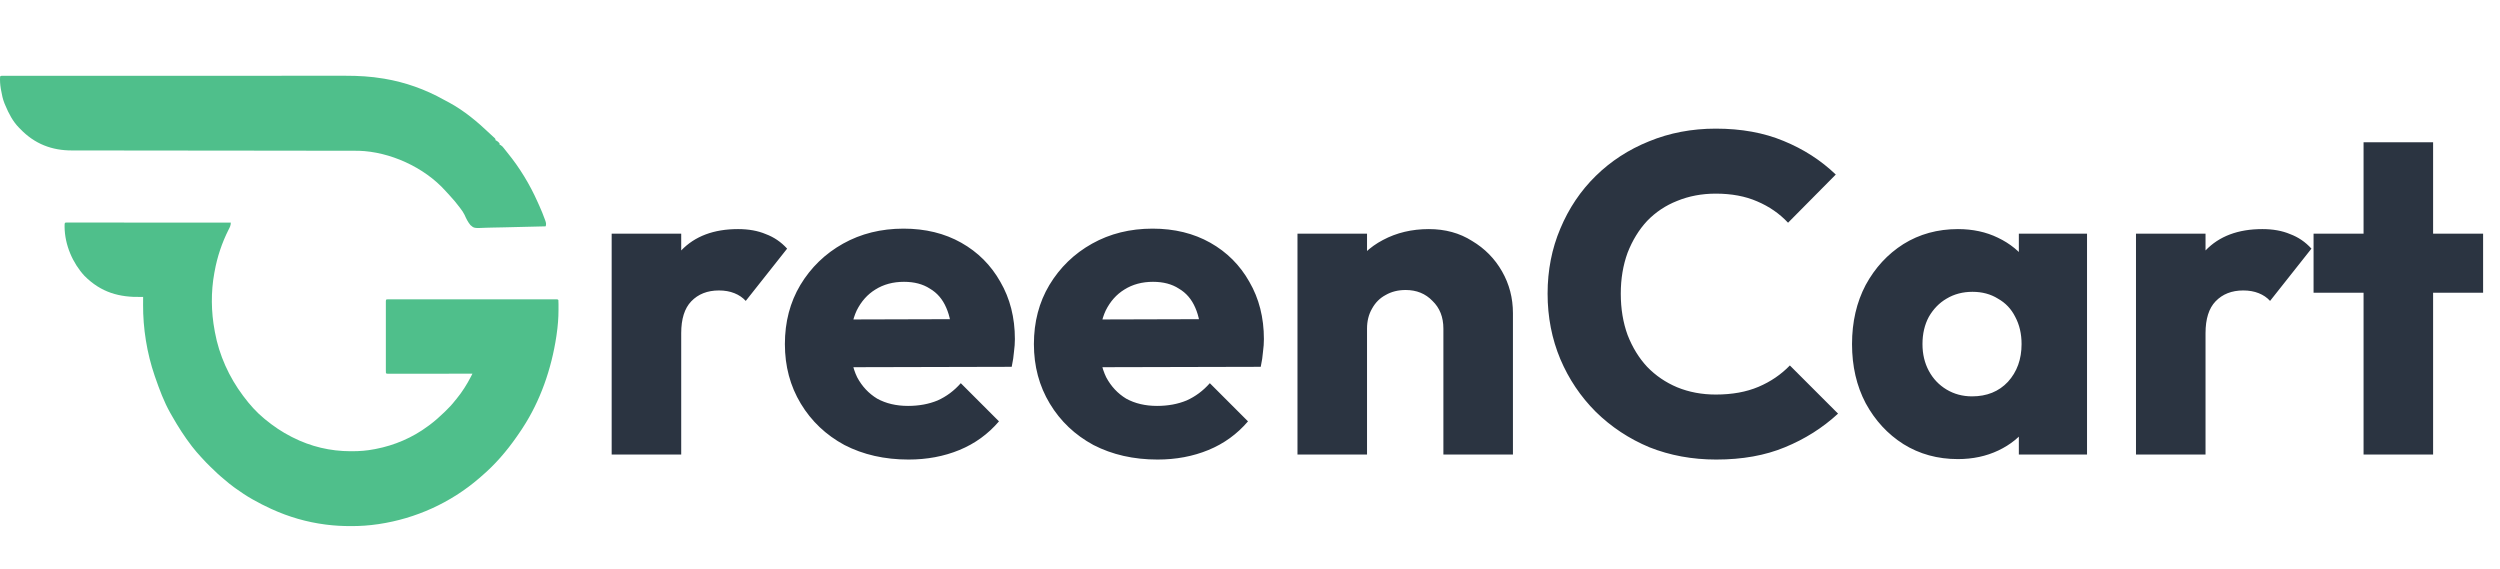
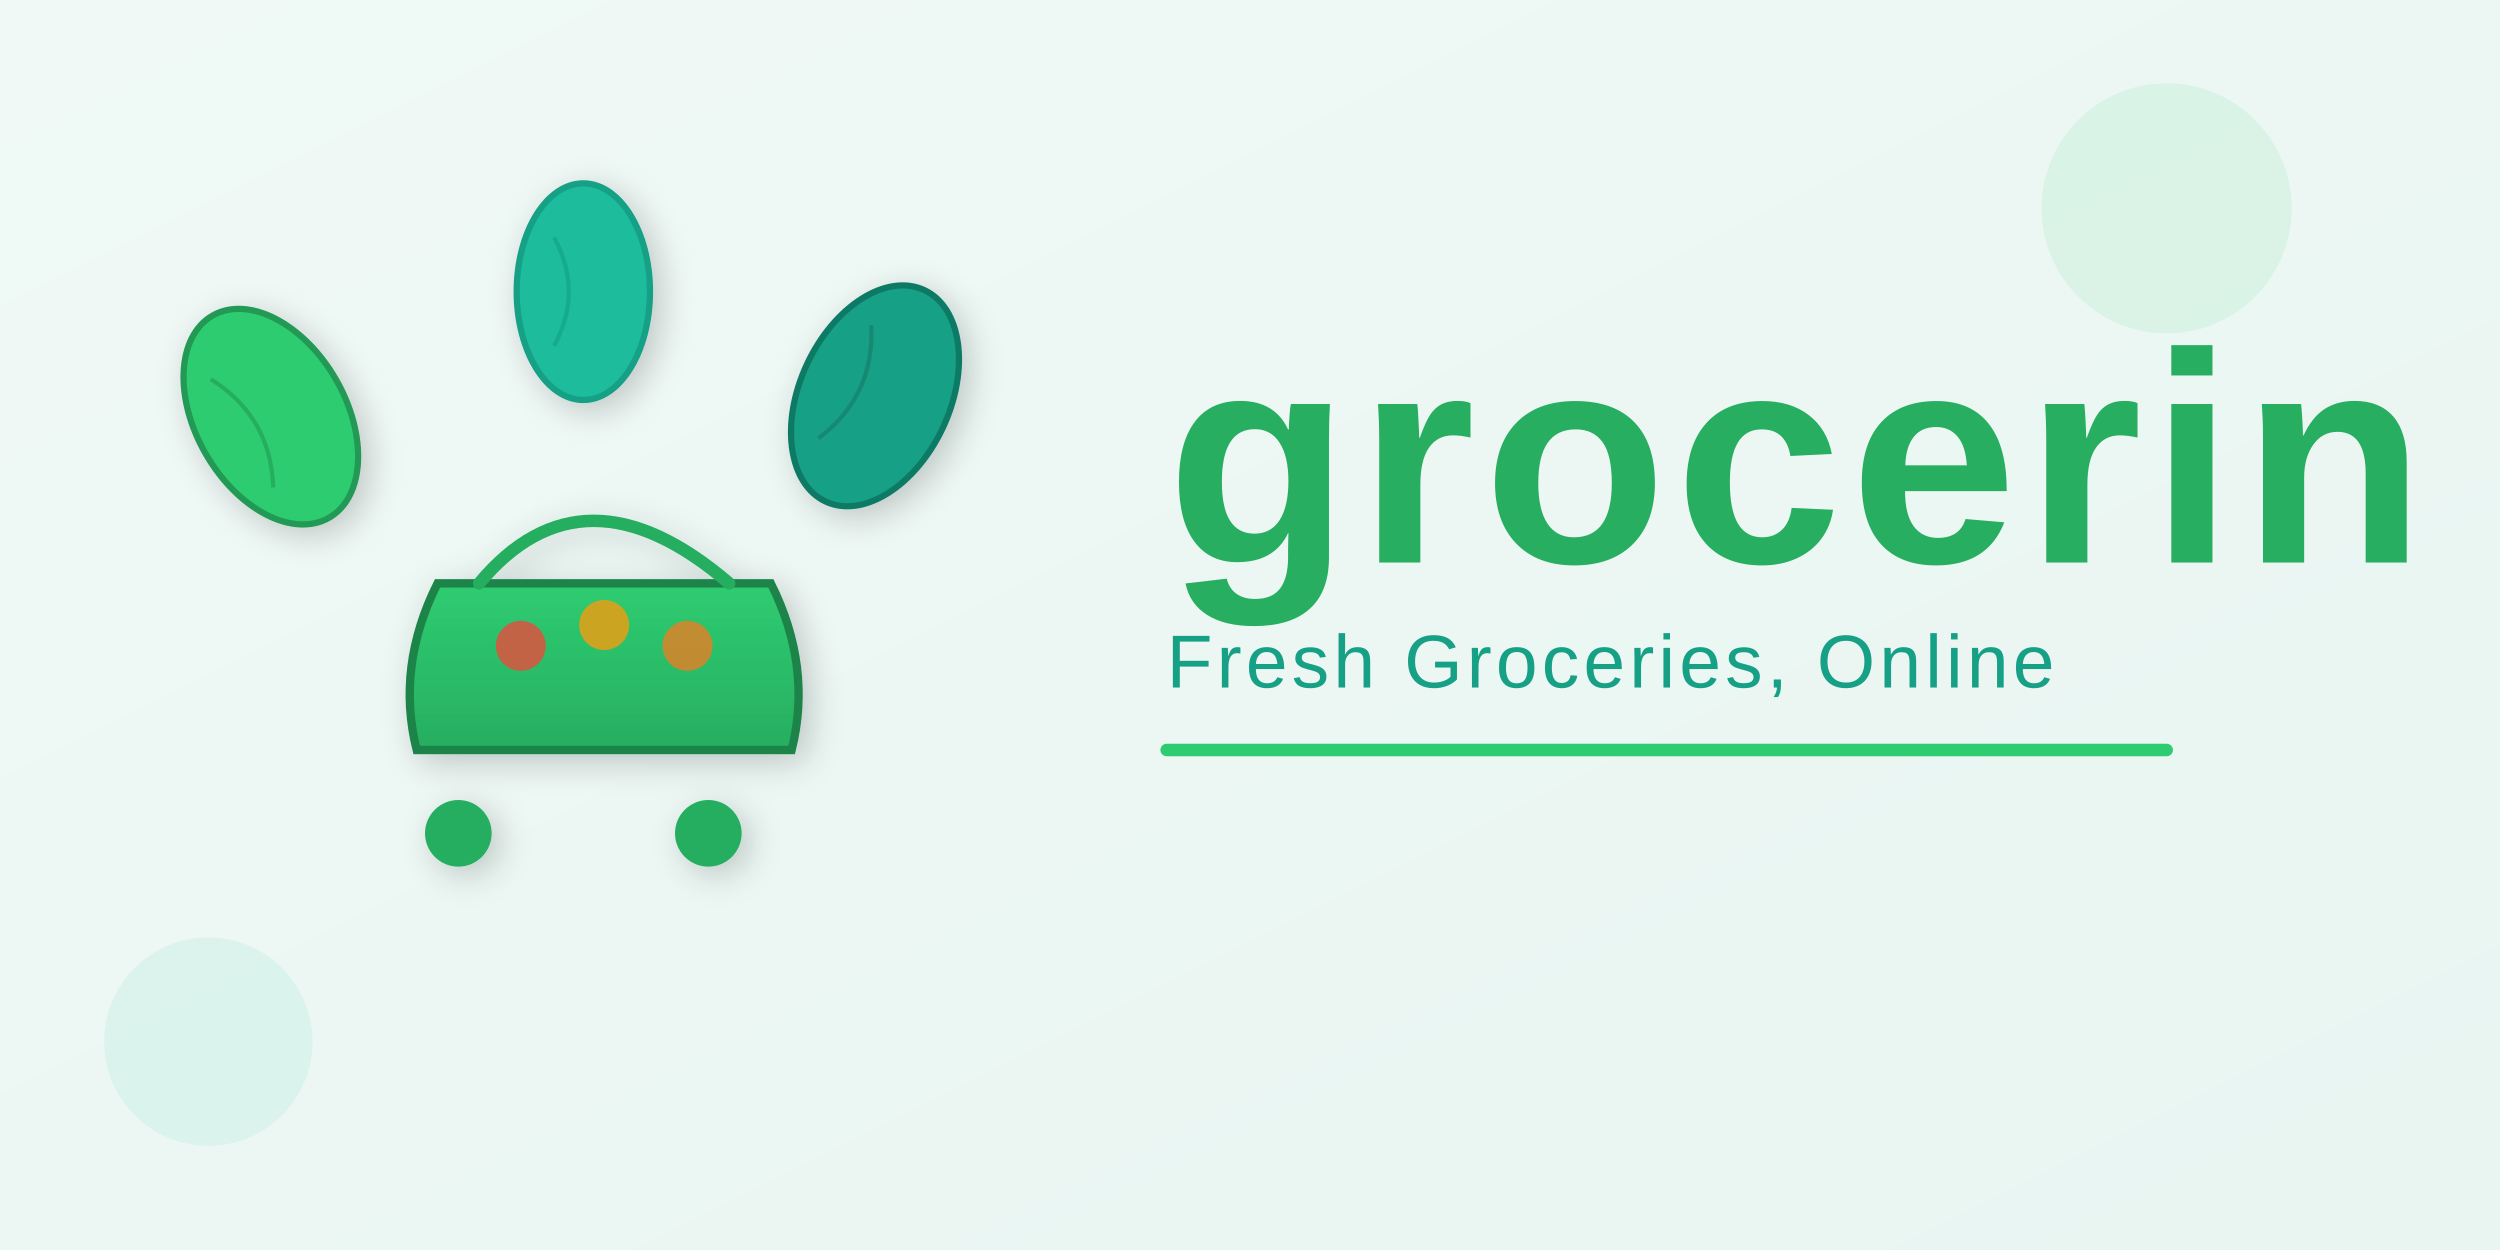
- <svg xmlns="http://www.w3.org/2000/svg" width="132" height="30" viewBox="0 0 132 30" fill="none">
-   <path d="M32.296 24V12.336H35.968V24H32.296ZM35.968 17.592L34.432 16.392C34.736 15.032 35.248 13.976 35.968 13.224C36.688 12.472 37.688 12.096 38.968 12.096C39.528 12.096 40.016 12.184 40.432 12.36C40.864 12.52 41.24 12.776 41.56 13.128L39.376 15.888C39.216 15.712 39.016 15.576 38.776 15.48C38.536 15.384 38.264 15.336 37.96 15.336C37.352 15.336 36.864 15.528 36.496 15.912C36.144 16.28 35.968 16.84 35.968 17.592ZM47.97 24.264C46.706 24.264 45.578 24.008 44.586 23.496C43.61 22.968 42.842 22.24 42.282 21.312C41.722 20.384 41.442 19.336 41.442 18.168C41.442 17 41.714 15.96 42.258 15.048C42.818 14.12 43.57 13.392 44.514 12.864C45.458 12.336 46.522 12.072 47.706 12.072C48.858 12.072 49.874 12.32 50.754 12.816C51.634 13.312 52.322 14 52.818 14.88C53.33 15.76 53.586 16.768 53.586 17.904C53.586 18.112 53.57 18.336 53.538 18.576C53.522 18.8 53.482 19.064 53.418 19.368L43.362 19.392V16.872L51.858 16.848L50.274 17.904C50.258 17.232 50.154 16.68 49.962 16.248C49.77 15.8 49.482 15.464 49.098 15.24C48.73 15 48.274 14.88 47.73 14.88C47.154 14.88 46.65 15.016 46.218 15.288C45.802 15.544 45.474 15.912 45.234 16.392C45.01 16.872 44.898 17.456 44.898 18.144C44.898 18.832 45.018 19.424 45.258 19.92C45.514 20.4 45.866 20.776 46.314 21.048C46.778 21.304 47.322 21.432 47.946 21.432C48.522 21.432 49.042 21.336 49.506 21.144C49.97 20.936 50.378 20.632 50.73 20.232L52.746 22.248C52.17 22.92 51.474 23.424 50.658 23.76C49.842 24.096 48.946 24.264 47.97 24.264ZM61.118 24.264C59.855 24.264 58.727 24.008 57.734 23.496C56.758 22.968 55.99 22.24 55.431 21.312C54.87 20.384 54.59 19.336 54.59 18.168C54.59 17 54.862 15.96 55.407 15.048C55.967 14.12 56.718 13.392 57.663 12.864C58.606 12.336 59.67 12.072 60.855 12.072C62.007 12.072 63.023 12.32 63.903 12.816C64.782 13.312 65.471 14 65.966 14.88C66.478 15.76 66.734 16.768 66.734 17.904C66.734 18.112 66.719 18.336 66.686 18.576C66.671 18.8 66.63 19.064 66.567 19.368L56.511 19.392V16.872L65.007 16.848L63.422 17.904C63.407 17.232 63.303 16.68 63.111 16.248C62.919 15.8 62.63 15.464 62.246 15.24C61.879 15 61.422 14.88 60.879 14.88C60.303 14.88 59.798 15.016 59.367 15.288C58.95 15.544 58.623 15.912 58.383 16.392C58.158 16.872 58.047 17.456 58.047 18.144C58.047 18.832 58.166 19.424 58.407 19.92C58.663 20.4 59.014 20.776 59.462 21.048C59.926 21.304 60.471 21.432 61.094 21.432C61.67 21.432 62.191 21.336 62.654 21.144C63.118 20.936 63.526 20.632 63.879 20.232L65.894 22.248C65.319 22.92 64.623 23.424 63.806 23.76C62.99 24.096 62.094 24.264 61.118 24.264ZM76.211 24V17.352C76.211 16.744 76.019 16.256 75.635 15.888C75.267 15.504 74.795 15.312 74.219 15.312C73.819 15.312 73.467 15.4 73.163 15.576C72.859 15.736 72.619 15.976 72.443 16.296C72.267 16.6 72.179 16.952 72.179 17.352L70.763 16.656C70.763 15.744 70.963 14.944 71.363 14.256C71.763 13.568 72.315 13.04 73.019 12.672C73.739 12.288 74.547 12.096 75.443 12.096C76.307 12.096 77.067 12.304 77.723 12.72C78.395 13.12 78.923 13.656 79.307 14.328C79.691 15 79.883 15.736 79.883 16.536V24H76.211ZM68.507 24V12.336H72.179V24H68.507ZM90.617 24.264C89.353 24.264 88.177 24.048 87.089 23.616C86.017 23.168 85.073 22.544 84.257 21.744C83.457 20.944 82.833 20.016 82.385 18.96C81.937 17.888 81.713 16.736 81.713 15.504C81.713 14.272 81.937 13.128 82.385 12.072C82.833 11 83.457 10.072 84.257 9.288C85.057 8.504 85.993 7.896 87.065 7.464C88.153 7.016 89.329 6.792 90.593 6.792C91.937 6.792 93.129 7.008 94.169 7.44C95.225 7.872 96.145 8.464 96.929 9.216L94.409 11.76C93.961 11.28 93.417 10.904 92.777 10.632C92.153 10.36 91.425 10.224 90.593 10.224C89.857 10.224 89.177 10.352 88.553 10.608C87.945 10.848 87.417 11.2 86.969 11.664C86.537 12.128 86.193 12.688 85.937 13.344C85.697 14 85.577 14.72 85.577 15.504C85.577 16.304 85.697 17.032 85.937 17.688C86.193 18.344 86.537 18.904 86.969 19.368C87.417 19.832 87.945 20.192 88.553 20.448C89.177 20.704 89.857 20.832 90.593 20.832C91.457 20.832 92.209 20.696 92.849 20.424C93.489 20.152 94.041 19.776 94.505 19.296L97.049 21.84C96.233 22.592 95.297 23.184 94.241 23.616C93.201 24.048 91.993 24.264 90.617 24.264ZM103.379 24.24C102.307 24.24 101.347 23.976 100.499 23.448C99.667 22.92 99.003 22.2 98.507 21.288C98.027 20.376 97.787 19.336 97.787 18.168C97.787 17 98.027 15.96 98.507 15.048C99.003 14.136 99.667 13.416 100.499 12.888C101.347 12.36 102.307 12.096 103.379 12.096C104.163 12.096 104.867 12.248 105.491 12.552C106.131 12.856 106.651 13.28 107.051 13.824C107.451 14.352 107.675 14.96 107.723 15.648V20.688C107.675 21.376 107.451 21.992 107.051 22.536C106.667 23.064 106.155 23.48 105.515 23.784C104.875 24.088 104.163 24.24 103.379 24.24ZM104.123 20.928C104.907 20.928 105.539 20.672 106.019 20.16C106.499 19.632 106.739 18.968 106.739 18.168C106.739 17.624 106.627 17.144 106.403 16.728C106.195 16.312 105.891 15.992 105.491 15.768C105.107 15.528 104.659 15.408 104.147 15.408C103.635 15.408 103.179 15.528 102.779 15.768C102.395 15.992 102.083 16.312 101.843 16.728C101.619 17.144 101.507 17.624 101.507 18.168C101.507 18.696 101.619 19.168 101.843 19.584C102.067 20 102.379 20.328 102.779 20.568C103.179 20.808 103.627 20.928 104.123 20.928ZM106.595 24V20.856L107.147 18.024L106.595 15.192V12.336H110.195V24H106.595ZM112.78 24V12.336H116.452V24H112.78ZM116.452 17.592L114.916 16.392C115.22 15.032 115.732 13.976 116.452 13.224C117.172 12.472 118.172 12.096 119.452 12.096C120.012 12.096 120.5 12.184 120.916 12.36C121.348 12.52 121.724 12.776 122.044 13.128L119.86 15.888C119.7 15.712 119.5 15.576 119.26 15.48C119.02 15.384 118.748 15.336 118.444 15.336C117.836 15.336 117.348 15.528 116.98 15.912C116.628 16.28 116.452 16.84 116.452 17.592ZM124.796 24V7.512H128.468V24H124.796ZM122.156 15.456V12.336H131.108V15.456H122.156Z" fill="#2B3441" />
-   <path d="M3.506 11.75C3.533 11.75 3.559 11.75 3.587 11.75C3.632 11.75 3.632 11.75 3.679 11.75C3.73 11.75 3.73 11.75 3.782 11.75C3.817 11.75 3.853 11.75 3.89 11.75C3.99 11.75 4.089 11.75 4.189 11.75C4.296 11.751 4.403 11.751 4.51 11.751C4.696 11.751 4.882 11.751 5.068 11.751C5.337 11.751 5.606 11.751 5.874 11.751C6.31 11.751 6.746 11.752 7.182 11.752C7.606 11.752 8.03 11.752 8.454 11.752C8.48 11.752 8.506 11.752 8.533 11.752C8.664 11.752 8.794 11.753 8.925 11.753C10.012 11.753 11.099 11.754 12.186 11.754C12.186 11.912 12.133 12.002 12.064 12.135C11.721 12.817 11.469 13.563 11.333 14.325C11.328 14.354 11.322 14.384 11.316 14.414C11.134 15.408 11.146 16.465 11.333 17.456C11.338 17.482 11.342 17.509 11.347 17.536C11.569 18.76 12.103 19.918 12.825 20.884C12.838 20.901 12.851 20.918 12.864 20.935C13.185 21.367 13.544 21.768 13.952 22.103C13.977 22.124 13.977 22.124 14.003 22.145C14.437 22.503 14.889 22.808 15.383 23.059C15.405 23.07 15.427 23.081 15.449 23.092C16.413 23.583 17.448 23.824 18.512 23.825C18.535 23.825 18.559 23.825 18.583 23.825C18.984 23.825 19.373 23.796 19.768 23.718C19.792 23.713 19.817 23.709 19.842 23.704C20.817 23.517 21.784 23.11 22.6 22.498C22.649 22.462 22.649 22.462 22.7 22.425C22.966 22.226 23.211 22.006 23.453 21.773C23.469 21.757 23.486 21.741 23.503 21.725C23.692 21.543 23.869 21.358 24.031 21.147C24.055 21.118 24.079 21.09 24.104 21.06C24.4 20.699 24.656 20.295 24.872 19.873C24.885 19.846 24.899 19.819 24.913 19.792C24.924 19.771 24.934 19.751 24.945 19.73C24.921 19.73 24.898 19.73 24.874 19.73C24.306 19.731 23.739 19.731 23.172 19.732C22.897 19.732 22.623 19.732 22.348 19.733C22.109 19.733 21.87 19.733 21.631 19.733C21.504 19.733 21.378 19.733 21.251 19.733C21.132 19.734 21.013 19.734 20.894 19.734C20.85 19.734 20.806 19.734 20.762 19.734C20.703 19.734 20.643 19.734 20.583 19.734C20.55 19.734 20.517 19.734 20.482 19.734C20.407 19.73 20.407 19.73 20.377 19.697C20.374 19.647 20.373 19.597 20.373 19.547C20.373 19.514 20.373 19.482 20.373 19.449C20.373 19.413 20.373 19.377 20.373 19.34C20.373 19.302 20.373 19.265 20.373 19.226C20.373 19.101 20.373 18.976 20.373 18.852C20.373 18.765 20.373 18.679 20.373 18.593C20.373 18.411 20.373 18.23 20.373 18.049C20.373 17.839 20.373 17.629 20.373 17.42C20.373 17.218 20.373 17.017 20.373 16.815C20.373 16.729 20.373 16.643 20.373 16.558C20.373 16.438 20.373 16.318 20.373 16.198C20.373 16.162 20.373 16.126 20.373 16.089C20.373 16.057 20.373 16.024 20.373 15.991C20.373 15.963 20.373 15.934 20.373 15.905C20.377 15.841 20.377 15.841 20.407 15.808C20.456 15.805 20.504 15.804 20.552 15.804C20.584 15.804 20.616 15.804 20.648 15.804C20.683 15.804 20.718 15.804 20.754 15.804C20.791 15.804 20.828 15.804 20.866 15.804C20.969 15.804 21.072 15.804 21.175 15.804C21.286 15.804 21.397 15.804 21.508 15.804C21.725 15.803 21.943 15.803 22.16 15.804C22.337 15.804 22.513 15.804 22.69 15.804C22.715 15.804 22.74 15.804 22.766 15.804C22.817 15.804 22.868 15.804 22.919 15.804C23.397 15.803 23.876 15.804 24.354 15.804C24.765 15.804 25.176 15.804 25.587 15.804C26.063 15.804 26.54 15.803 27.017 15.804C27.067 15.804 27.118 15.804 27.169 15.804C27.206 15.804 27.206 15.804 27.245 15.804C27.421 15.804 27.598 15.804 27.774 15.803C27.989 15.803 28.204 15.803 28.419 15.804C28.529 15.804 28.639 15.804 28.748 15.804C28.867 15.803 28.986 15.804 29.105 15.804C29.14 15.804 29.175 15.804 29.211 15.804C29.242 15.804 29.274 15.804 29.306 15.804C29.334 15.804 29.361 15.804 29.39 15.804C29.451 15.808 29.451 15.808 29.482 15.841C29.491 15.989 29.489 16.138 29.489 16.286C29.489 16.319 29.489 16.319 29.489 16.354C29.489 16.792 29.454 17.22 29.39 17.654C29.383 17.707 29.383 17.707 29.375 17.762C29.116 19.482 28.528 21.171 27.594 22.597C27.573 22.629 27.553 22.66 27.532 22.693C27.472 22.782 27.412 22.871 27.35 22.96C27.327 22.993 27.304 23.027 27.28 23.061C26.745 23.829 26.131 24.54 25.432 25.135C25.392 25.17 25.351 25.205 25.311 25.241C23.791 26.556 21.936 27.38 20.014 27.669C19.991 27.672 19.968 27.675 19.945 27.679C19.482 27.747 19.021 27.779 18.554 27.778C18.532 27.778 18.51 27.778 18.488 27.778C18.08 27.777 17.677 27.756 17.271 27.706C17.239 27.702 17.208 27.698 17.175 27.694C16.203 27.569 15.249 27.294 14.348 26.882C14.328 26.873 14.309 26.864 14.289 26.855C13.977 26.713 13.673 26.557 13.373 26.387C13.352 26.376 13.332 26.364 13.31 26.352C13.011 26.183 12.726 25.992 12.445 25.79C12.414 25.768 12.384 25.747 12.353 25.724C12.182 25.599 12.018 25.468 11.857 25.326C11.79 25.267 11.722 25.21 11.653 25.154C11.527 25.048 11.409 24.935 11.292 24.819C11.228 24.756 11.164 24.695 11.098 24.634C10.951 24.496 10.814 24.347 10.677 24.198C10.652 24.171 10.627 24.145 10.602 24.117C10.453 23.956 10.311 23.792 10.176 23.619C10.16 23.599 10.145 23.579 10.128 23.558C9.741 23.058 9.404 22.528 9.088 21.973C9.056 21.917 9.023 21.86 8.991 21.804C8.66 21.218 8.419 20.569 8.197 19.928C8.18 19.881 8.18 19.881 8.164 19.833C7.757 18.645 7.547 17.341 7.555 16.076C7.555 16.037 7.556 15.998 7.556 15.958C7.556 15.864 7.557 15.77 7.557 15.676C7.519 15.677 7.519 15.677 7.48 15.678C6.307 15.706 5.344 15.45 4.462 14.568C3.838 13.893 3.42 12.935 3.41 11.977C3.411 11.757 3.411 11.757 3.506 11.75Z" fill="#4FBF8B" />
-   <path d="M0.16 4.004C0.187 4.004 0.214 4.004 0.242 4.004C0.287 4.004 0.287 4.004 0.333 4.004C0.364 4.004 0.396 4.004 0.429 4.004C0.536 4.004 0.644 4.004 0.752 4.004C0.829 4.004 0.907 4.004 0.984 4.004C1.154 4.004 1.323 4.004 1.492 4.004C1.744 4.004 1.995 4.004 2.247 4.003C2.722 4.003 3.198 4.003 3.674 4.003C4.041 4.003 4.409 4.003 4.777 4.003C4.882 4.003 4.988 4.003 5.094 4.003C5.12 4.003 5.146 4.003 5.174 4.003C5.914 4.002 6.654 4.002 7.394 4.002C7.422 4.002 7.45 4.002 7.479 4.002C7.62 4.002 7.762 4.002 7.903 4.002C7.931 4.002 7.96 4.002 7.989 4.002C8.045 4.002 8.102 4.002 8.159 4.002C9.042 4.002 9.925 4.002 10.809 4.002C11.801 4.001 12.793 4.001 13.785 4.001C13.891 4.001 13.997 4.001 14.103 4.001C14.129 4.001 14.155 4.001 14.182 4.001C14.601 4.001 15.02 4.001 15.439 4C15.86 4 16.282 4 16.704 4C16.954 4 17.204 4 17.454 4C17.642 4 17.829 4 18.017 4C18.092 4 18.168 4 18.243 4C18.911 3.999 19.575 4.035 20.236 4.147C20.257 4.15 20.277 4.153 20.299 4.157C21.391 4.341 22.458 4.717 23.439 5.268C23.532 5.32 23.625 5.369 23.719 5.417C24.509 5.846 25.209 6.43 25.869 7.06C25.913 7.101 25.958 7.142 26.002 7.183C26.024 7.203 26.046 7.223 26.069 7.245C26.097 7.27 26.097 7.27 26.125 7.295C26.163 7.337 26.163 7.337 26.163 7.403C26.19 7.416 26.19 7.416 26.218 7.43C26.284 7.469 26.328 7.505 26.376 7.568C26.376 7.59 26.376 7.611 26.376 7.634C26.394 7.643 26.412 7.651 26.431 7.66C26.501 7.702 26.536 7.739 26.587 7.805C26.658 7.896 26.73 7.987 26.803 8.077C27.436 8.854 27.971 9.731 28.386 10.665C28.417 10.734 28.448 10.802 28.479 10.871C28.584 11.105 28.681 11.34 28.768 11.583C28.78 11.615 28.78 11.615 28.792 11.649C28.833 11.765 28.846 11.833 28.812 11.951C28.311 11.967 27.81 11.98 27.309 11.987C27.077 11.991 26.844 11.995 26.612 12.004C26.409 12.01 26.206 12.015 26.003 12.016C25.895 12.017 25.788 12.019 25.681 12.024C25.031 12.054 25.031 12.054 24.838 11.884C24.704 11.721 24.614 11.539 24.528 11.343C24.469 11.219 24.393 11.113 24.311 11.006C24.297 10.988 24.284 10.97 24.27 10.951C24.1 10.724 23.92 10.507 23.727 10.303C23.574 10.139 23.574 10.139 23.529 10.087C22.392 8.815 20.566 8.009 18.941 7.961C18.75 7.958 18.558 7.959 18.367 7.959C18.302 7.959 18.237 7.959 18.172 7.959C17.994 7.958 17.816 7.958 17.638 7.958C17.446 7.958 17.254 7.958 17.062 7.958C16.75 7.957 16.439 7.957 16.128 7.957C15.602 7.957 15.076 7.956 14.55 7.955C14.347 7.955 14.145 7.955 13.942 7.954C13.92 7.954 13.897 7.954 13.874 7.954C13.339 7.954 12.804 7.953 12.268 7.952C12.245 7.952 12.222 7.952 12.197 7.952C11.651 7.952 11.105 7.951 10.559 7.951C10.524 7.951 10.524 7.951 10.488 7.951C10.299 7.95 10.11 7.95 9.92 7.95C9.139 7.95 8.358 7.949 7.577 7.947C7.467 7.947 7.356 7.947 7.246 7.947C7.224 7.947 7.202 7.947 7.18 7.947C6.831 7.946 6.482 7.946 6.133 7.946C5.782 7.946 5.431 7.946 5.08 7.945C4.89 7.944 4.7 7.944 4.51 7.944C4.336 7.945 4.162 7.944 3.988 7.944C3.925 7.943 3.862 7.943 3.8 7.944C2.749 7.947 1.833 7.605 1.071 6.81C1.038 6.777 1.038 6.777 1.005 6.744C0.678 6.412 0.462 5.995 0.279 5.558C0.265 5.523 0.25 5.489 0.235 5.454C0.146 5.23 0.098 5.002 0.057 4.762C0.051 4.733 0.046 4.703 0.041 4.672C0.007 4.462 -0.009 4.254 0.005 4.041C0.052 3.991 0.095 4.004 0.16 4.004Z" fill="#4FBF8B" />
+ <svg xmlns="http://www.w3.org/2000/svg" viewBox="0 0 600 300">
+   <defs>
+     <linearGradient id="bgGradient" x1="0%" y1="0%" x2="100%" y2="100%">
+       <stop offset="0%" style="stop-color:#f0f9f6;stop-opacity:1" />
+       <stop offset="100%" style="stop-color:#e8f5f1;stop-opacity:1" />
+     </linearGradient>
+     <linearGradient id="cartGradient" x1="0%" y1="0%" x2="0%" y2="100%">
+       <stop offset="0%" style="stop-color:#2ecc71;stop-opacity:1" />
+       <stop offset="100%" style="stop-color:#27ae60;stop-opacity:1" />
+     </linearGradient>
+     <filter id="shadow" x="-50%" y="-50%" width="200%" height="200%">
+       <feDropShadow dx="2" dy="2" stdDeviation="4" flood-opacity="0.2" />
+     </filter>
+   </defs>
+   <rect width="600" height="300" fill="url(#bgGradient)" />
+   <g transform="translate(80, 80)" filter="url(#shadow)">
+     <circle cx="30" cy="120" r="8" fill="#27ae60" />
+     <circle cx="90" cy="120" r="8" fill="#27ae60" />
+     <path d="M 20 100 Q 15 80, 25 60 L 105 60 Q 115 80, 110 100 Z" fill="url(#cartGradient)" stroke="#1e8449" stroke-width="2" />
+     <path d="M 35 60 Q 60 30, 95 60" fill="none" stroke="#27ae60" stroke-width="3" stroke-linecap="round" />
+     <g transform="translate(-15, 20) rotate(-30)">
+       <ellipse cx="0" cy="0" rx="18" ry="28" fill="#2ecc71" stroke="#229954" stroke-width="1.5" />
+       <path d="M -8 -15 Q 0 0, -8 15" fill="none" stroke="#229954" stroke-width="1" opacity="0.6" />
+     </g>
+     <g transform="translate(130, 15) rotate(25)">
+       <ellipse cx="0" cy="0" rx="18" ry="28" fill="#16a085" stroke="#117a65" stroke-width="1.5" />
+       <path d="M -8 -15 Q 0 0, -8 15" fill="none" stroke="#117a65" stroke-width="1" opacity="0.6" />
+     </g>
+     <g transform="translate(60, -10) rotate(0)">
+       <ellipse cx="0" cy="0" rx="16" ry="26" fill="#1abc9c" stroke="#16a085" stroke-width="1.5" />
+       <path d="M -7 -13 Q 0 0, -7 13" fill="none" stroke="#16a085" stroke-width="1" opacity="0.6" />
+     </g>
+     <circle cx="45" cy="75" r="6" fill="#e74c3c" opacity="0.8" />
+     <circle cx="65" cy="70" r="6" fill="#f39c12" opacity="0.8" />
+     <circle cx="85" cy="75" r="6" fill="#e67e22" opacity="0.8" />
+   </g>
+   <g transform="translate(280, 85)">
+     <text x="0" y="50" font-family="Arial, sans-serif" font-size="72" font-weight="bold" fill="#27ae60" letter-spacing="2">
+       grocerin
+     </text>
+     <text x="0" y="80" font-family="Arial, sans-serif" font-size="18" fill="#16a085" letter-spacing="1" font-weight="300">
+       Fresh Groceries, Online
+     </text>
+     <line x1="0" y1="95" x2="240" y2="95" stroke="#2ecc71" stroke-width="3" stroke-linecap="round" />
+   </g>
+   <circle cx="520" cy="50" r="30" fill="#2ecc71" opacity="0.1" />
+   <circle cx="50" cy="250" r="25" fill="#1abc9c" opacity="0.08" />
</svg>
